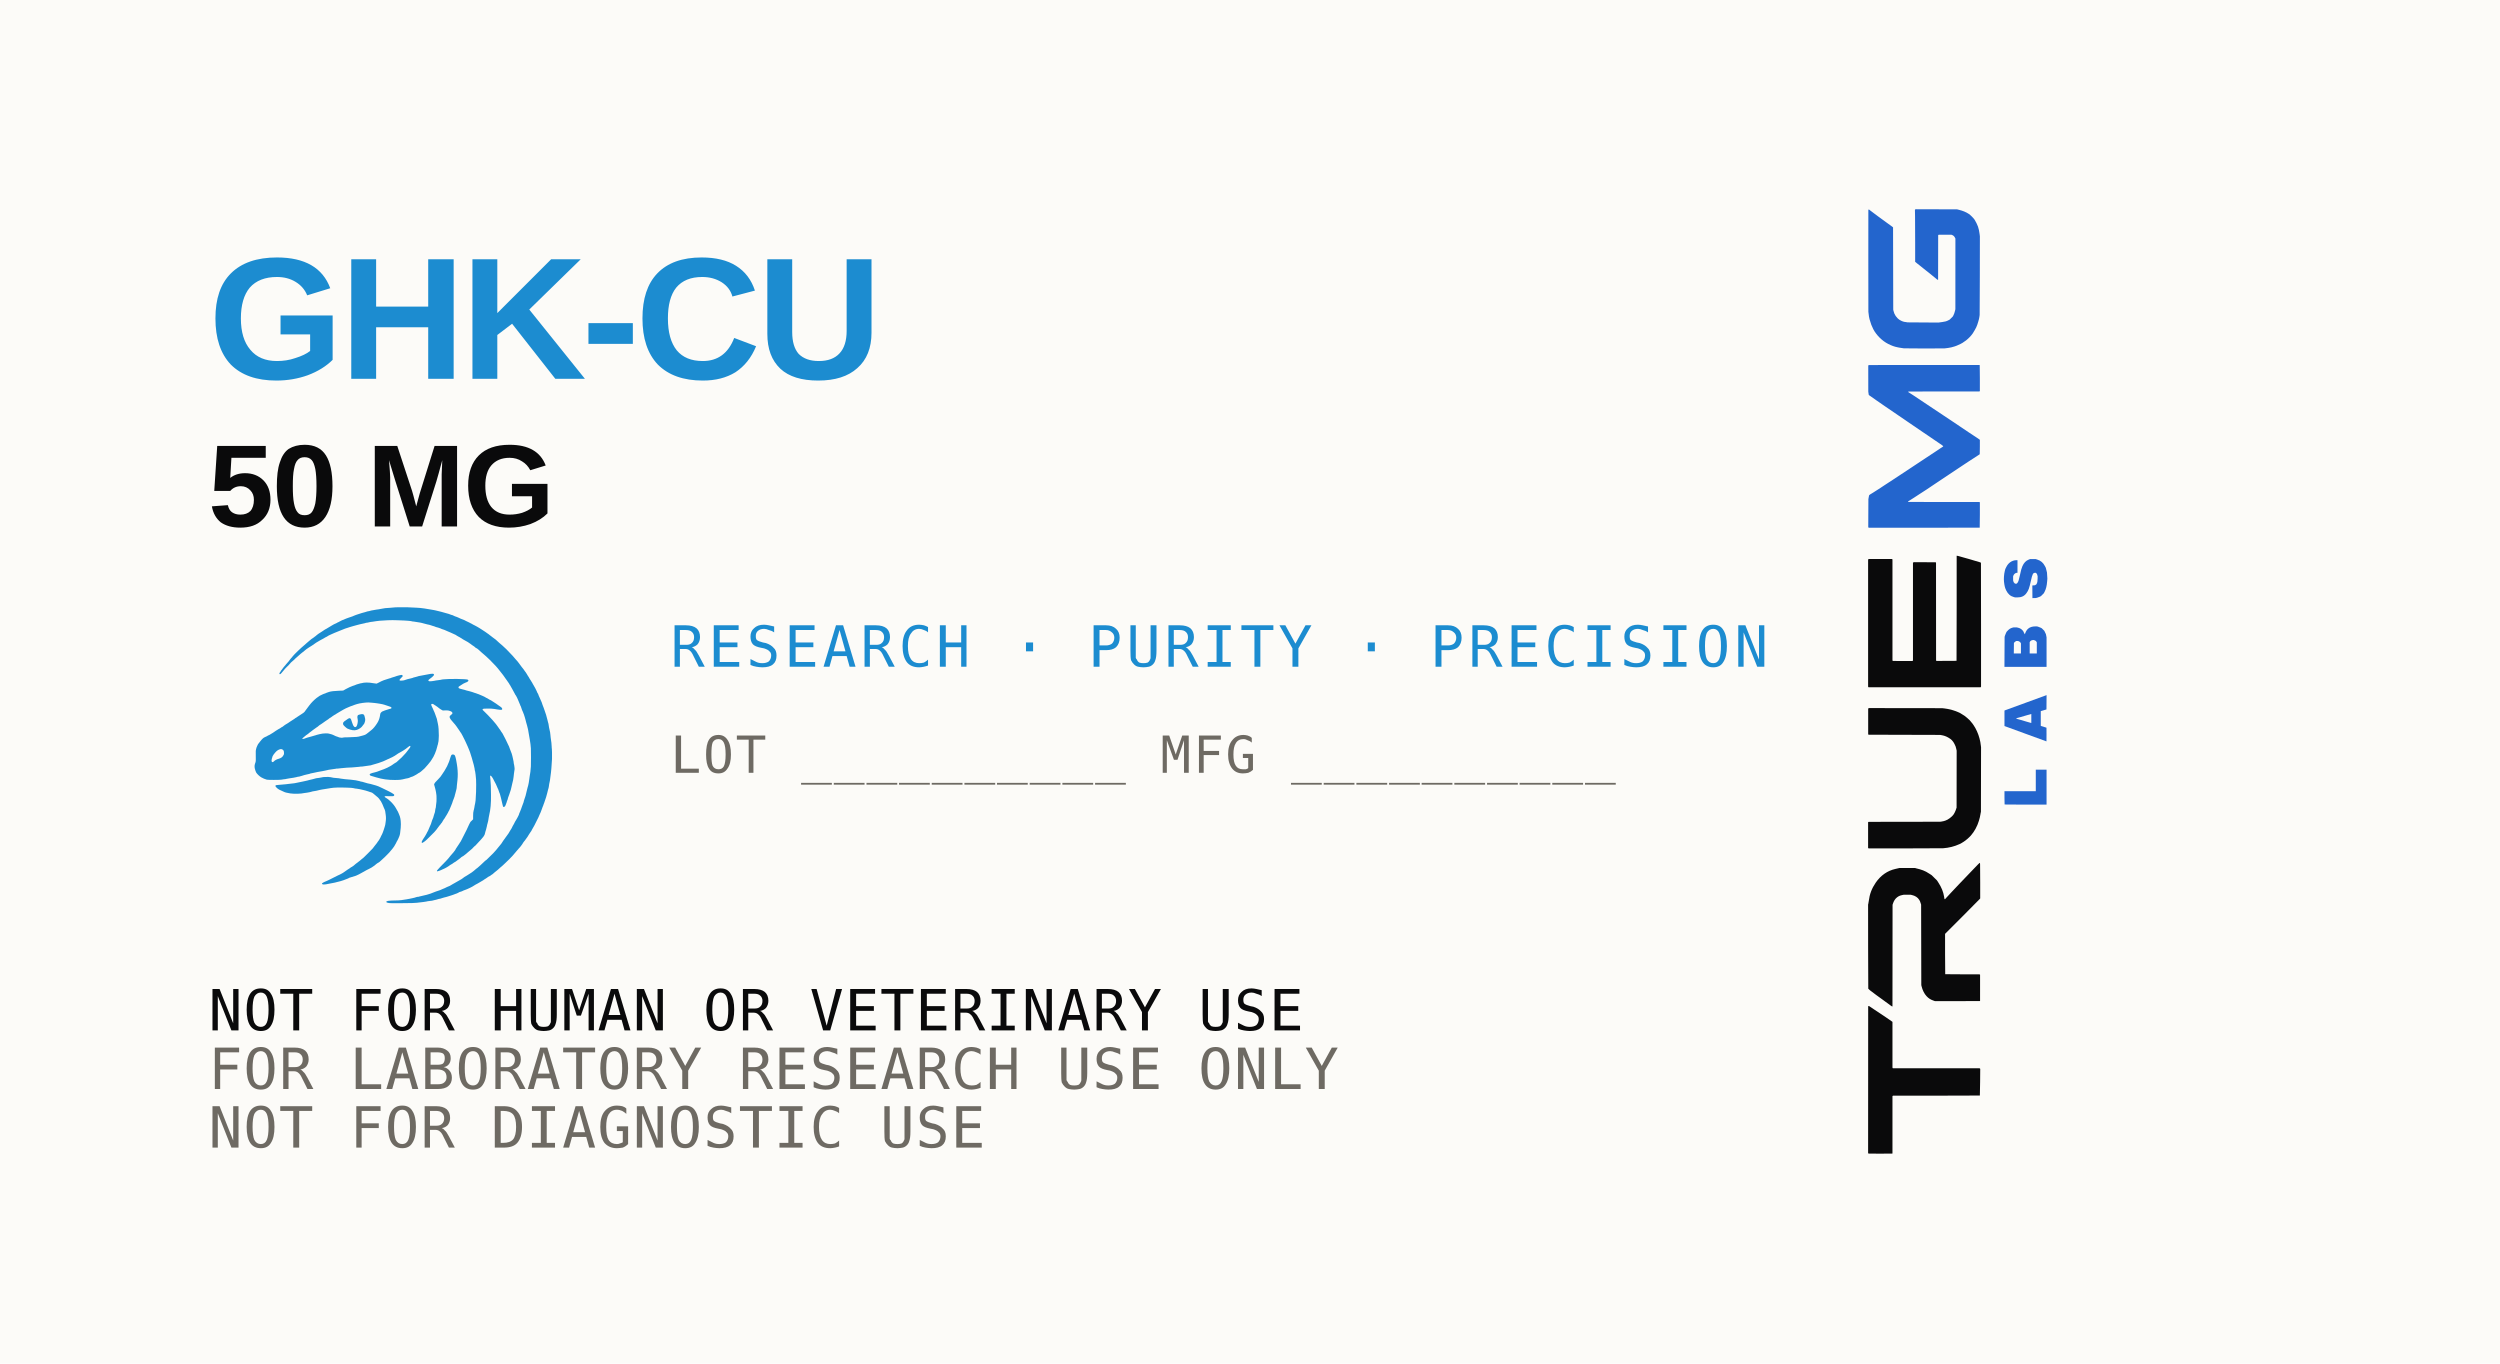
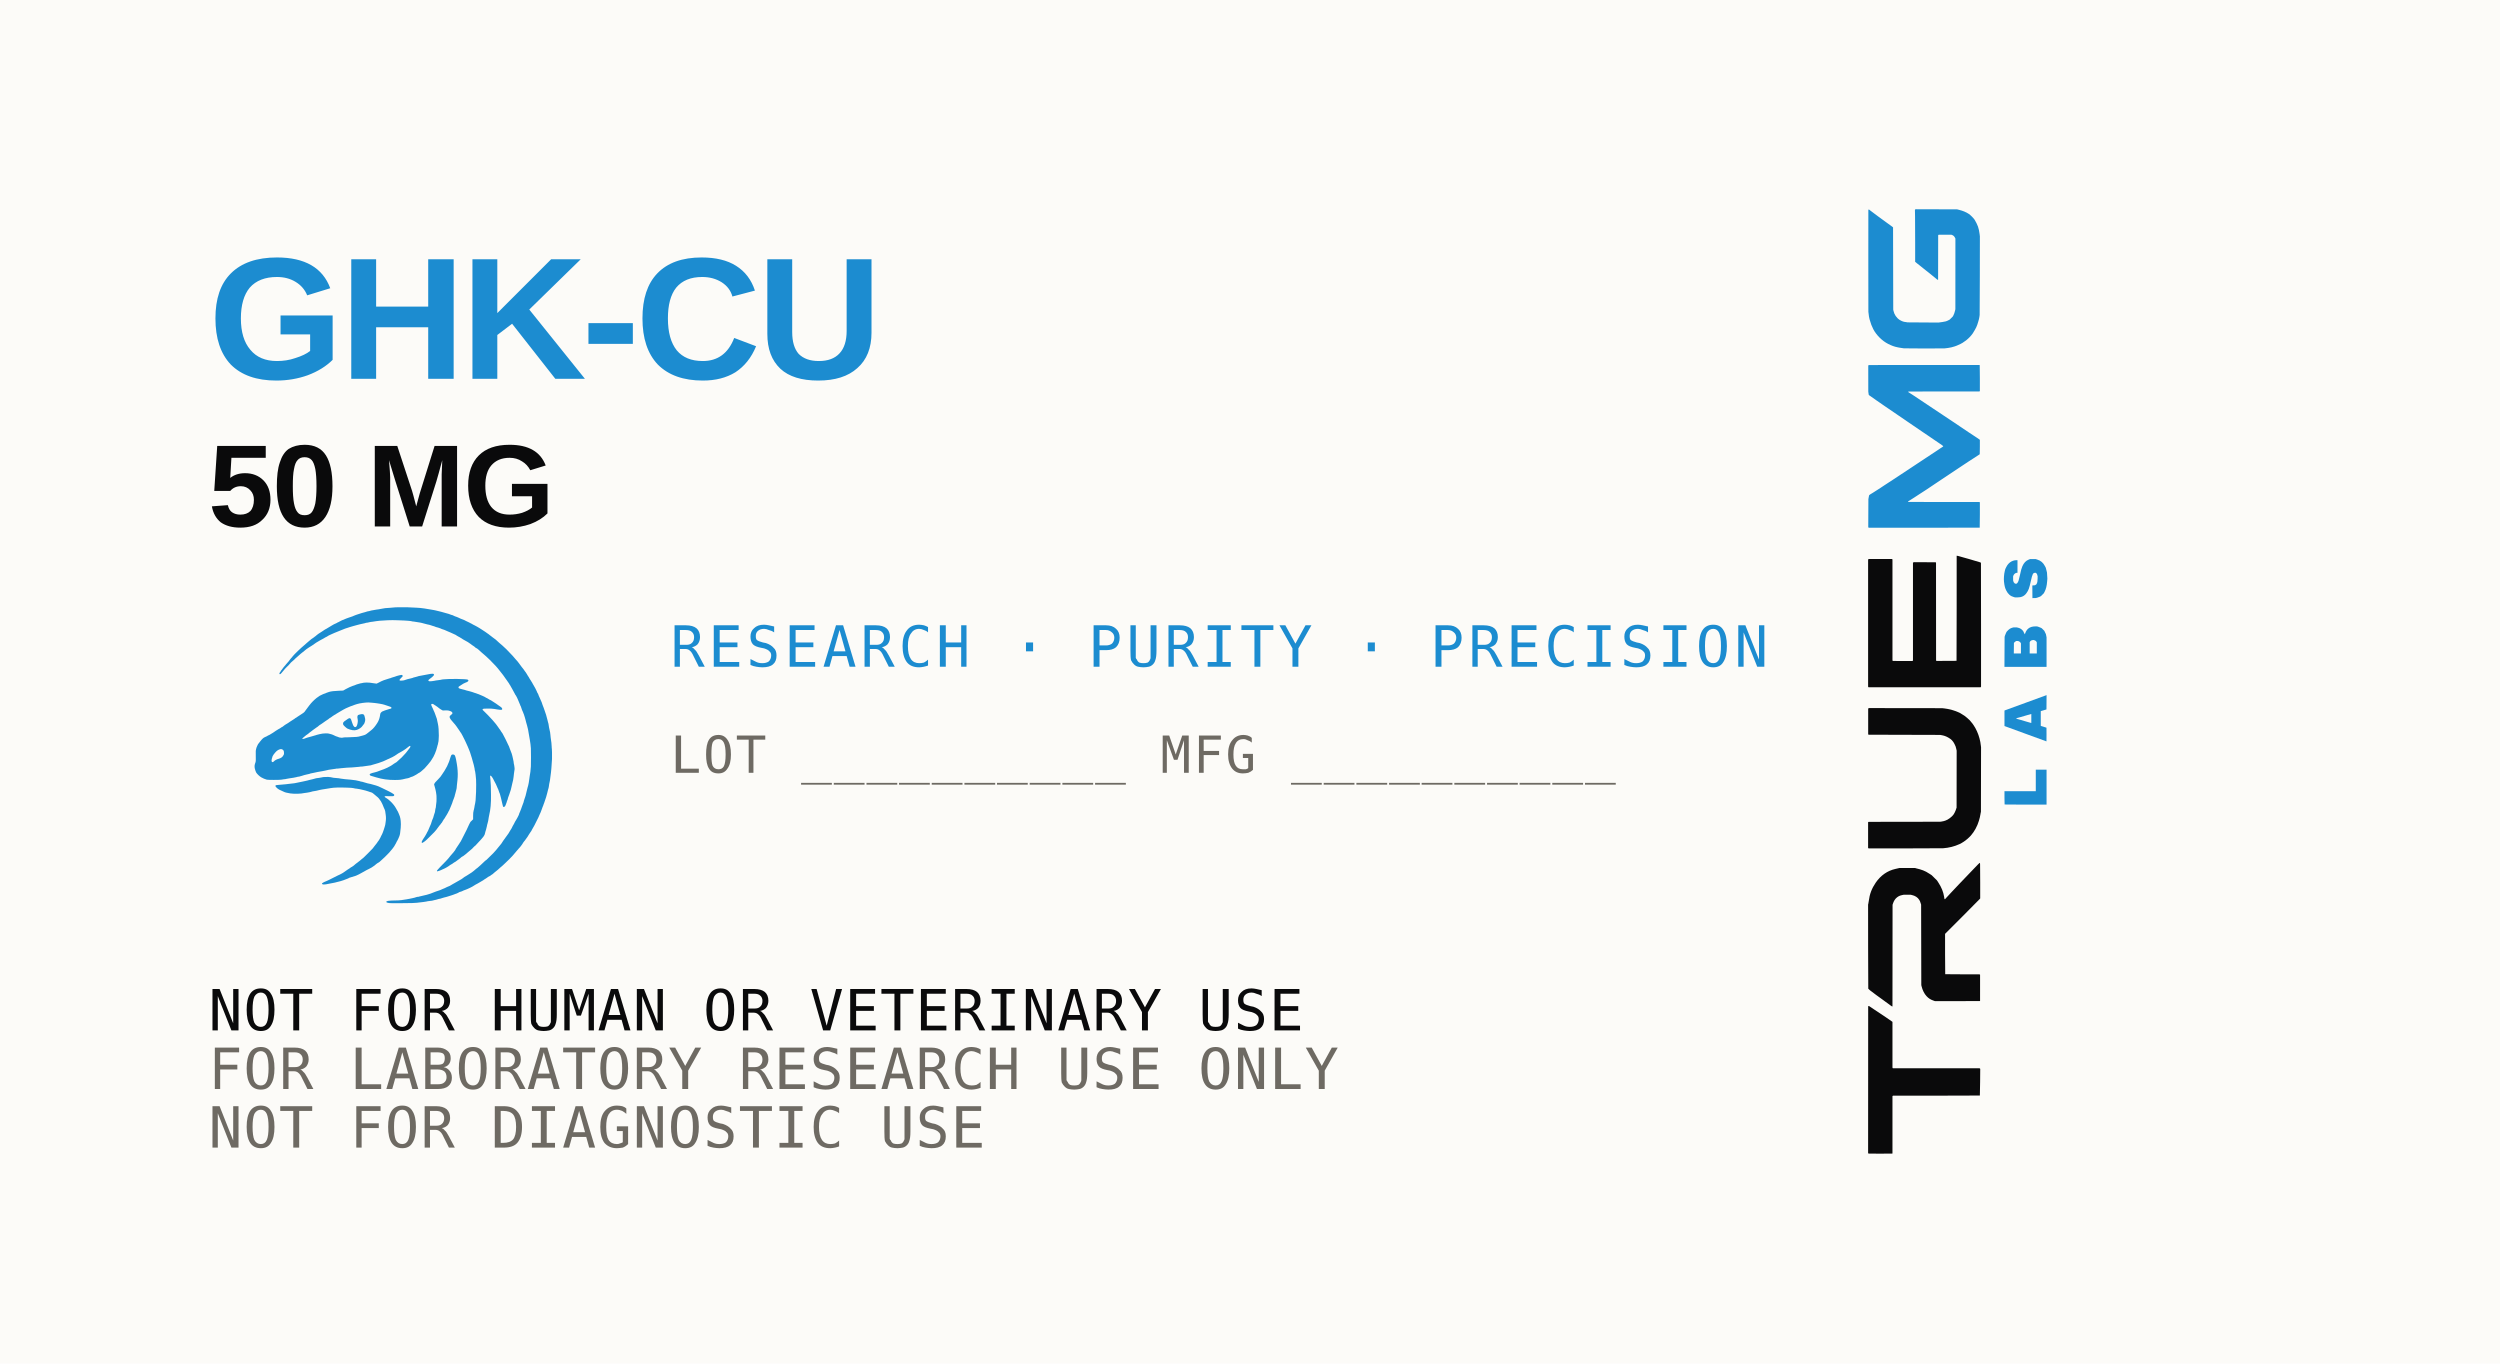
<svg xmlns="http://www.w3.org/2000/svg" width="66.0mm" height="36.0mm" viewBox="0 0 66.0 36.0">
  <rect x="0" y="0" width="66.0" height="36.0" fill="#FCFBF8" />
  <g transform="translate(49.30,30.50) rotate(-90) scale(0.004437)">
    <g transform="translate(0,681) scale(0.025,-0.025)" stroke="none">
      <g fill="#0A0A0B">
        <path d="M465 27020 l-58 -59 -15 -2770 c-8 -1524 0 -2802 18 -2841 l33 -70 6816 0 6815 0 61 -61 61 -61 -3 -10322 c-2 -5867 12 -10336 32 -10355 19 -18 1457 -45 3195 -61 l3160 -28 70 77 70 78 0 10325 0 10325 77 42 78 41 5439 0 5440 0 86 110 c125 160 843 1198 1065 1538 295 455 724 1099 1709 2569 l910 1356 -12 104 -12 103 -17488 9 -17488 9 -59 -58z" />
        <path d="M39653 27037 c-49 -18 -221 -200 -384 -405 -458 -576 -1855 -2468 -2161 -2925 -179 -268 -743 -1037 -1416 -1929 -166 -221 -278 -407 -266 -440 l22 -57 12086 -12 12086 -12 278 -88 c640 -203 1152 -536 1485 -965 307 -395 445 -712 569 -1304 l66 -320 0 -800 0 -800 -66 -300 c-181 -812 -569 -1408 -1152 -1768 -273 -168 -352 -202 -789 -341 l-351 -111 -9580 -21 -9580 -22 -300 -72 c-898 -215 -1753 -647 -2317 -1169 -555 -514 -833 -960 -1109 -1776 l-74 -220 -9 -5315 c-6 -2923 5 -5341 24 -5374 l33 -60 3113 -1 3113 0 48 65 47 66 6 4063 c3 2235 15 4080 27 4100 13 21 2011 36 4813 36 l4790 0 4138 -4134 c2275 -2274 4176 -4155 4224 -4180 l88 -46 3836 0 c2110 0 4003 12 4207 26 l369 26 19 50 c22 57 -449 537 -1427 1453 -693 648 -3219 3069 -3680 3525 -144 143 -513 492 -821 776 -307 284 -765 716 -1018 960 -460 444 -678 647 -1334 1239 l-350 316 13 64 12 65 180 30 c98 16 287 47 419 68 1108 179 2211 624 3280 1324 l560 366 620 626 620 626 263 400 c457 695 732 1203 890 1648 218 612 370 1114 408 1352 14 88 56 250 92 360 l67 200 0 1860 0 1860 -67 280 c-37 154 -105 451 -152 660 -425 1916 -1544 3522 -3281 4711 -1373 939 -2719 1447 -4380 1652 -176 22 -437 66 -580 99 l-260 59 -9960 -6 c-5478 -3 -9999 -20 -10047 -38z" />
        <path d="M73081 27003 l-41 -78 3 -8632 c2 -4748 18 -8831 36 -9073 101 -1383 432 -2698 970 -3860 66 -143 137 -296 156 -340 20 -44 107 -188 194 -320 88 -132 189 -294 225 -360 209 -379 985 -1283 1459 -1702 967 -852 2219 -1538 3517 -1926 650 -194 1101 -302 1480 -354 165 -23 381 -62 480 -87 l180 -46 7678 -14 7679 -14 341 41 c875 105 996 127 1782 328 1078 274 2363 850 3164 1418 90 64 252 177 360 252 187 130 549 429 780 644 172 160 902 995 1009 1154 55 80 204 315 333 521 129 206 275 440 325 520 50 80 106 181 125 225 20 44 83 188 142 320 184 414 294 707 421 1120 67 220 148 481 179 580 32 99 77 306 101 460 24 154 62 337 84 406 22 69 70 384 107 700 l66 574 11 8700 12 8700 -51 100 -50 100 -3067 0 -3067 0 -52 -52 -52 -52 -24 -8508 -24 -8508 -44 -260 c-110 -664 -270 -1122 -588 -1684 -416 -734 -817 -1122 -1520 -1473 -547 -273 -643 -308 -1159 -424 l-449 -100 -6776 10 -6776 11 -200 71 c-110 39 -290 99 -400 133 -249 78 -763 334 -1012 503 -573 388 -1285 1345 -1482 1993 -23 77 -72 239 -109 360 -36 121 -85 364 -108 540 l-41 320 -14 8515 -13 8515 -45 55 -46 55 -3073 0 -3074 0 -42 -77z" />
        <path d="M111470 27037 l-70 -41 0 -13357 0 -13356 77 -42 78 -41 14699 0 c8085 0 14727 11 14761 23 73 29 147 254 589 1797 45 154 107 361 140 460 63 190 147 481 240 830 105 394 171 630 288 1030 333 1138 450 1584 428 1620 l-25 40 -12447 1 c-6847 0 -12469 14 -12496 31 l-47 30 -13 2367 -12 2367 52 52 52 52 11644 8 11643 7 44 44 44 44 13 2601 14 2601 -64 97 -64 98 -11636 0 -11636 0 -65 65 -65 65 9 2319 10 2320 55 55 56 56 12035 0 12036 0 42 77 41 78 0 2733 0 2734 -61 88 -61 87 -15129 1 -15129 0 -70 -41z" />
      </g>
-       <g fill="#2365CD">
+       <g fill="#1C8CD0">
        <path d="M149428 26991 l-69 -51 0 -13193 c0 -7256 10 -13210 23 -13230 14 -22 1228 -37 3012 -37 l2990 0 48 48 48 48 0 8485 c0 4667 11 8496 24 8510 51 51 137 -27 250 -225 101 -177 300 -490 866 -1360 66 -102 354 -541 640 -976 286 -435 601 -923 700 -1084 99 -162 321 -503 493 -760 172 -256 505 -753 740 -1103 235 -350 445 -663 467 -695 22 -31 510 -762 1084 -1623 574 -861 1170 -1754 1324 -1985 154 -231 405 -609 558 -840 153 -231 503 -754 776 -1163 274 -408 516 -772 538 -808 22 -36 195 -296 384 -577 189 -282 556 -836 816 -1232 1081 -1646 1205 -1838 1541 -2380 75 -121 155 -233 178 -249 22 -17 800 -30 1727 -30 l1686 -1 119 135 c65 75 217 295 338 490 237 384 977 1507 1354 2055 228 331 2457 3644 2617 3889 44 67 699 1051 1456 2187 757 1135 1423 2135 1480 2222 180 274 1884 2825 1961 2936 156 223 1269 1899 1393 2098 72 114 250 393 396 620 l265 412 64 -13 65 -12 10 -8456 10 -8455 45 -54 45 -54 3045 1 c1675 0 3068 15 3097 33 l52 33 3 9997 c2 5498 1 11430 -2 13183 l-5 3187 -64 64 -64 64 -3106 -3 -3106 -4 -378 -57 -379 -56 -90 -91 c-86 -86 -510 -688 -1208 -1715 -174 -255 -384 -561 -468 -680 -84 -119 -276 -396 -427 -616 -151 -220 -458 -665 -682 -990 -1061 -1535 -1504 -2184 -2993 -4392 -102 -151 -291 -424 -420 -606 -395 -558 -1826 -2658 -2692 -3952 -243 -363 -534 -795 -646 -960 -362 -533 -933 -1370 -1216 -1780 -151 -220 -481 -706 -734 -1080 -645 -958 -666 -976 -803 -710 -42 83 -173 285 -290 450 -117 165 -304 439 -414 609 -110 170 -319 485 -464 700 -262 388 -699 1050 -1710 2591 -288 440 -580 881 -649 980 -69 99 -254 378 -411 620 -158 242 -361 548 -451 680 -281 410 -2516 3790 -2639 3990 -64 104 -235 365 -380 580 -145 214 -333 498 -417 630 -84 132 -354 546 -599 920 -245 374 -615 940 -823 1259 -207 318 -435 660 -505 760 -71 99 -211 316 -313 481 -101 165 -291 462 -420 660 -130 198 -296 457 -368 575 -72 117 -167 271 -211 341 -44 69 -139 228 -212 352 -169 288 -192 306 -474 358 -129 23 -333 61 -454 84 l-220 41 -3341 16 -3341 15 -70 -51z" />
        <path d="M200748 27015 c-12 -12 -199 -36 -415 -54 -432 -34 -1041 -135 -1353 -224 -1056 -300 -1666 -529 -2360 -890 -1428 -741 -2792 -2118 -3512 -3547 -409 -812 -663 -1509 -787 -2160 -25 -132 -70 -357 -100 -500 -79 -379 -135 -742 -162 -1060 -43 -494 -55 -9253 -14 -9700 56 -610 149 -1204 259 -1660 102 -419 325 -1132 377 -1200 16 -22 80 -166 140 -320 130 -331 384 -846 530 -1076 305 -481 394 -610 605 -874 491 -615 1084 -1182 1642 -1570 290 -202 1442 -860 1505 -860 28 0 101 -26 164 -59 200 -104 621 -251 1093 -383 253 -70 546 -153 651 -184 105 -31 330 -75 500 -97 170 -23 390 -53 489 -68 99 -14 4347 -33 9440 -40 l9260 -14 540 64 c656 78 1322 222 1791 386 457 161 1227 540 1629 803 397 259 1101 959 1378 1369 420 622 746 1395 972 2303 l125 500 14 4945 15 4946 -71 71 -71 71 -1581 -27 c-870 -14 -3652 -26 -6184 -26 l-4603 0 -358 -430 c-730 -878 -909 -1102 -1673 -2099 -240 -314 -558 -715 -706 -891 -148 -176 -383 -466 -523 -644 -337 -431 -699 -871 -887 -1081 -88 -98 -148 -202 -140 -243 l14 -72 5305 -10 5304 -10 53 -64 53 -63 2 -1507 2 -1506 -91 -224 c-110 -274 -304 -474 -603 -623 l-226 -113 -8400 4 -8400 4 -320 70 c-469 102 -882 246 -1179 409 l-261 145 -360 364 -361 364 -139 260 c-255 475 -361 834 -439 1480 -25 209 -65 499 -88 643 l-43 264 25 3744 25 3744 40 105 c22 58 40 190 41 293 1 337 223 944 505 1380 483 748 1297 1294 2194 1474 l240 48 9794 23 9795 22 117 140 c64 77 166 212 225 299 139 203 491 691 749 1038 529 712 1029 1396 1202 1646 106 153 235 331 287 397 354 447 648 839 1069 1427 120 168 302 408 403 532 l184 226 -13 87 -12 88 -12145 8 c-6680 5 -12155 -1 -12167 -13z" />
      </g>
    </g>
    <g transform="translate(2086.5,811.8) scale(1.209881)">
-       <g transform="translate(0,214) scale(0.025,-0.025)" fill="#2365CD" stroke="none">
+       <g transform="translate(0,214) scale(0.025,-0.025)" fill="#1C8CD0" stroke="none">
        <g transform="translate(0.0,0)">
          <path d="M27 8413 c-15 -14 -27 -1877 -27 -4140 l0 -4113 3440 0 3440 0 0 1060 0 1060 -2120 0 -2120 0 0 3080 0 3080 -1293 0 c-712 0 -1306 -12 -1320 -27z" />
        </g>
        <g transform="translate(-21015.9,0)">
          <path d="M36449 8370 c-16 -38 -696 -1897 -1510 -4130 l-1482 -4060 1338 -11 c735 -5 1345 -2 1355 8 10 10 94 267 186 571 l167 552 1453 0 1453 0 166 -560 166 -560 1408 -11 1408 -10 -54 150 c-226 634 -2882 7899 -2925 8001 l-54 130 -1523 0 -1524 0 -28 -70z m1733 -2892 c92 -340 278 -981 413 -1425 135 -444 245 -826 245 -850 l0 -43 -880 0 -880 0 0 35 c0 20 118 428 261 908 144 480 325 1099 402 1375 77 276 150 534 162 574 12 40 41 66 65 58 l43 -14 169 -618z" />
        </g>
        <g transform="translate(-42657.8,0)">
          <path d="M69760 4303 l0 -4143 2902 0 2901 0 309 62 308 62 334 158 333 158 252 251 251 252 125 248 c69 137 153 351 185 477 l60 229 -1 321 c-1 601 -160 1085 -470 1430 -201 224 -556 447 -848 535 -133 40 -241 82 -241 95 0 12 146 91 325 175 l324 152 189 177 c231 216 381 483 460 821 l61 257 0 322 1 321 -62 239 c-83 323 -270 621 -559 892 l-241 226 -260 128 c-143 71 -368 160 -499 198 l-239 69 -2950 15 -2950 15 0 -4142z m4807 2197 c59 -44 145 -145 190 -225 l83 -146 0 -196 0 -196 -90 -178 -90 -178 -136 -91 -136 -90 -994 0 -994 0 0 702 0 702 1030 -12 1030 -12 107 -80z m151 -3079 c149 -77 276 -287 306 -506 l24 -176 -47 -179 c-53 -196 -161 -336 -329 -424 l-108 -56 -1082 0 -1082 0 0 700 0 700 1102 0 1102 0 114 -59z" />
        </g>
        <g transform="translate(-64316.7,0)">
          <path d="M108180 8534 c-883 -105 -1223 -191 -1720 -433 -723 -354 -1137 -832 -1320 -1524 l-62 -237 -3 -388 c-4 -854 255 -1416 851 -1840 580 -413 916 -536 2354 -856 1425 -317 1640 -428 1640 -841 l0 -141 -113 -114 -114 -113 -214 -63 -214 -64 -425 0 c-504 0 -844 55 -1052 172 l-152 85 -83 134 -83 134 -20 258 -21 258 -1245 -10 -1244 -11 9 -334 9 -334 66 -266 c36 -146 121 -374 189 -506 l125 -240 281 -282 281 -281 281 -146 c560 -291 1154 -435 2099 -509 l500 -39 606 38 606 39 461 117 462 116 312 163 c696 362 1073 805 1299 1525 l94 299 -2 560 -2 560 -94 240 c-217 556 -654 973 -1318 1259 -413 178 -717 261 -1834 501 -954 205 -1224 295 -1434 476 l-146 126 -4 173 -5 172 146 134 147 134 173 52 173 51 400 1 400 1 151 -53 c299 -106 549 -418 549 -685 l0 -122 1240 0 1240 0 0 232 c0 429 -157 880 -432 1244 -232 306 -531 541 -948 745 l-360 176 -388 100 c-588 151 -1538 223 -2092 157z" />
        </g>
      </g>
    </g>
  </g>
  <text x="5.5" y="10.00" font-family="Archivo Black, Archivo, Helvetica Neue, Arial, sans-serif" font-weight="900" font-size="4.60" letter-spacing="-0.12" fill="#1C8CD0">GHK-CU</text>
  <text x="5.5" y="13.90" font-family="Archivo Black, Archivo, Helvetica Neue, Arial, sans-serif" font-weight="900" font-size="3.10" letter-spacing="-0.04" fill="#0A0A0B">50 MG</text>
  <g transform="translate(5.500,14.600) scale(0.006875)">
    <g transform="translate(0,1600) scale(0.5673759,-0.5673759)" fill="#1C8CD0" stroke="none">
      <path d="M1285 2453 c-13 0 -30 -1 -36 -2 -7 0 -17 -1 -23 -2 -26 -1 -32 -2 -58 -7 -8 -2 -22 -4 -31 -5 -9 -1 -24 -4 -34 -6 -10 -3 -21 -6 -26 -6 -5 -1 -12 -4 -16 -5 -5 -2 -15 -4 -22 -6 -7 -2 -17 -5 -22 -7 -5 -2 -13 -5 -18 -6 -5 -2 -12 -5 -15 -6 -3 -2 -12 -5 -18 -7 -7 -2 -14 -4 -15 -5 -2 -1 -8 -3 -14 -5 -5 -2 -12 -5 -15 -6 -2 -2 -7 -4 -10 -4 -6 -2 -15 -7 -21 -10 -1 -1 -6 -3 -9 -5 -4 -1 -9 -4 -12 -6 -4 -2 -9 -5 -13 -6 -3 -2 -8 -4 -10 -5 -2 -1 -7 -4 -12 -7 -12 -7 -19 -11 -30 -18 -5 -3 -10 -6 -10 -6 -1 0 -5 -2 -9 -5 -5 -3 -13 -9 -18 -12 -19 -12 -30 -19 -35 -24 -3 -3 -7 -6 -8 -7 -2 -1 -6 -3 -8 -6 -3 -2 -8 -5 -10 -7 -2 -1 -7 -4 -9 -6 -11 -9 -15 -13 -18 -15 -2 -2 -9 -7 -14 -12 -6 -6 -13 -12 -17 -15 -22 -18 -67 -61 -78 -75 -2 -4 -8 -10 -11 -13 -3 -4 -7 -8 -8 -10 -4 -6 -15 -20 -18 -22 -2 -2 -5 -6 -8 -9 -2 -4 -6 -8 -8 -10 -5 -6 -13 -15 -16 -20 -2 -3 -4 -6 -5 -7 -1 -1 -3 -4 -5 -6 -1 -3 -4 -8 -7 -11 -3 -4 -4 -6 -4 -9 0 -3 1 -4 4 -4 2 0 4 1 10 8 4 4 9 10 11 13 4 6 24 28 28 31 2 1 7 6 12 12 11 13 12 15 36 35 2 3 10 10 17 16 7 7 19 17 26 23 7 6 18 15 25 20 10 9 16 13 31 23 9 5 13 8 21 13 22 16 34 24 56 36 21 11 30 16 32 18 2 1 7 4 12 6 5 3 11 6 13 8 3 1 9 4 13 6 5 2 10 4 11 5 2 1 9 4 16 7 13 5 21 8 37 15 4 2 11 5 15 6 4 1 13 5 20 8 8 3 15 5 16 5 0 0 7 2 15 5 7 2 18 5 24 7 6 1 16 4 22 6 7 2 17 5 23 6 14 3 21 4 32 7 4 2 13 4 19 4 5 1 11 3 13 3 2 1 11 2 20 3 9 1 21 3 26 4 10 2 24 3 76 6 30 1 38 1 67 0 69 -2 94 -5 101 -8 1 0 5 -1 10 -1 4 -1 12 -2 19 -3 6 -1 17 -3 25 -4 8 -2 19 -4 24 -6 6 -2 16 -4 23 -6 8 -1 18 -4 24 -6 6 -2 11 -4 12 -4 2 0 17 -5 23 -8 2 0 9 -3 15 -4 6 -2 14 -5 17 -6 2 -2 9 -4 15 -6 6 -2 13 -4 16 -6 3 -2 10 -5 16 -7 6 -2 14 -6 19 -8 17 -8 34 -16 35 -16 0 0 5 -3 9 -6 5 -3 11 -6 14 -8 2 -1 6 -3 8 -4 1 -2 5 -4 8 -5 3 -2 8 -5 10 -7 4 -3 23 -13 34 -19 2 -1 5 -3 7 -5 3 -2 7 -5 9 -6 2 -1 7 -5 12 -9 5 -4 11 -8 15 -10 3 -3 7 -6 9 -8 3 -1 7 -4 11 -6 3 -3 8 -7 12 -10 3 -3 9 -9 14 -13 37 -32 31 -26 60 -54 33 -33 48 -49 67 -74 9 -12 13 -17 22 -28 2 -3 7 -10 12 -17 11 -16 19 -28 24 -34 2 -3 6 -8 8 -13 2 -4 5 -8 6 -9 0 -1 2 -4 3 -6 1 -2 5 -8 7 -12 7 -12 14 -25 19 -35 2 -5 6 -11 8 -13 2 -3 5 -9 7 -13 2 -5 4 -9 5 -11 1 -2 12 -27 16 -38 1 -4 3 -9 5 -11 2 -5 8 -22 8 -24 0 -1 2 -6 5 -11 3 -6 6 -15 8 -20 1 -5 4 -14 6 -19 1 -5 4 -13 5 -18 1 -5 3 -12 4 -16 3 -7 10 -37 12 -45 0 -3 1 -7 2 -10 1 -4 2 -9 2 -12 1 -7 6 -33 9 -52 3 -16 6 -39 7 -57 1 -21 1 -101 0 -122 -1 -23 -5 -52 -8 -66 0 -4 -2 -13 -3 -22 -2 -16 -5 -33 -7 -40 -1 -2 -3 -9 -4 -14 -1 -6 -3 -13 -4 -16 -4 -14 -8 -31 -10 -41 -2 -5 -4 -12 -5 -15 -1 -3 -4 -11 -6 -18 -1 -7 -4 -16 -6 -20 -2 -4 -5 -12 -6 -16 -3 -10 -11 -30 -15 -40 -2 -4 -6 -13 -8 -21 -3 -7 -7 -14 -8 -16 -1 -1 -3 -5 -5 -9 -2 -4 -5 -9 -7 -12 -2 -3 -6 -9 -8 -14 -2 -5 -4 -9 -5 -10 -2 -3 -13 -22 -16 -30 -3 -4 -5 -9 -7 -11 -1 -3 -4 -7 -6 -10 -1 -3 -5 -8 -7 -12 -7 -9 -19 -26 -36 -50 -5 -8 -11 -16 -13 -20 -3 -3 -9 -11 -14 -17 -20 -25 -24 -30 -42 -49 -23 -23 -37 -37 -45 -44 -4 -2 -11 -8 -16 -13 -14 -14 -34 -32 -39 -36 -3 -3 -9 -8 -14 -11 -22 -20 -38 -31 -62 -45 -17 -10 -24 -14 -29 -19 -6 -5 -8 -6 -33 -20 -8 -4 -17 -10 -21 -12 -4 -2 -11 -6 -16 -9 -4 -2 -9 -5 -10 -6 -2 -2 -12 -7 -16 -8 -2 -1 -8 -3 -12 -5 -4 -2 -11 -5 -14 -7 -4 -1 -11 -4 -17 -7 -5 -3 -10 -5 -11 -5 0 0 -4 -1 -8 -3 -8 -3 -22 -8 -24 -8 -1 0 -6 -2 -13 -5 -6 -3 -17 -7 -23 -9 -7 -2 -14 -4 -16 -5 -2 -1 -7 -2 -10 -3 -31 -7 -48 -11 -51 -12 -1 -1 -6 -2 -12 -2 -5 -1 -13 -3 -17 -5 -4 -1 -12 -3 -17 -4 -6 -1 -14 -3 -19 -4 -8 -2 -29 -5 -55 -9 -14 -2 -21 -2 -66 -3 -20 -1 -29 -2 -34 -6 -4 -2 -5 -3 -2 -5 2 -2 6 -4 18 -6 8 -1 17 -1 73 -1 70 0 109 1 141 6 3 1 11 1 17 2 5 1 14 2 20 3 6 2 16 3 23 4 6 1 14 2 17 2 3 1 10 3 16 4 6 1 15 3 20 5 4 2 12 3 16 4 4 1 11 2 14 4 4 1 12 3 17 5 14 3 16 4 29 8 6 2 15 5 19 6 3 1 9 3 12 4 4 2 9 4 13 5 8 2 16 6 22 9 3 3 6 4 16 7 4 1 10 3 13 5 3 2 11 5 17 7 13 4 51 22 58 28 3 2 9 6 13 8 5 2 11 6 15 8 13 8 29 17 29 17 1 0 4 2 7 4 3 3 8 6 10 7 3 2 7 5 11 7 9 7 20 14 26 16 3 2 6 4 8 6 2 1 5 4 8 5 2 2 5 5 8 7 2 2 6 5 8 7 8 5 32 26 41 35 5 4 10 9 12 10 5 4 26 24 43 41 19 19 30 31 47 52 7 8 15 17 18 21 3 3 7 8 10 11 2 3 5 7 7 9 2 3 5 7 8 11 2 3 5 8 6 10 2 2 5 6 6 8 2 2 4 6 6 7 1 1 4 5 6 9 3 4 7 10 11 15 3 5 8 13 11 18 3 4 7 10 8 12 2 3 5 7 7 10 1 3 3 7 4 8 2 3 17 29 17 30 0 1 19 39 21 42 1 2 4 7 6 12 2 5 4 11 6 14 4 7 16 36 18 44 1 4 4 10 5 14 2 3 4 9 5 13 1 4 4 11 6 16 9 25 17 50 20 65 2 9 5 20 6 24 2 4 3 11 4 15 1 4 2 13 3 21 2 7 4 18 5 24 1 6 2 17 3 23 1 13 2 17 4 31 0 5 1 14 2 20 0 5 2 17 2 26 3 26 4 63 3 90 0 13 -1 24 -1 25 -1 0 -1 5 -1 11 0 14 -3 40 -7 64 0 5 -1 14 -2 20 -1 6 -2 13 -2 16 -3 11 -4 16 -7 32 -4 27 -4 28 -7 36 -1 4 -3 11 -4 16 -4 19 -13 48 -20 66 -2 6 -5 13 -6 17 -1 4 -4 12 -7 18 -2 6 -5 14 -6 18 -3 7 -8 19 -15 34 -2 4 -6 12 -7 17 -2 4 -4 10 -6 12 -2 2 -4 7 -5 11 -5 11 -16 33 -20 38 -1 3 -4 7 -6 10 -1 4 -7 13 -12 21 -6 9 -11 17 -12 19 -1 3 -6 11 -11 18 -4 7 -9 16 -11 18 -1 2 -4 7 -7 10 -2 3 -8 11 -12 17 -5 6 -10 13 -12 15 -2 3 -6 9 -11 15 -12 17 -18 24 -31 38 -7 8 -15 17 -18 21 -4 4 -14 15 -22 23 -9 9 -19 19 -21 22 -5 5 -25 24 -28 26 -2 1 -10 9 -20 17 -9 9 -20 19 -24 22 -10 7 -16 11 -23 17 -3 3 -8 6 -10 8 -3 2 -9 6 -13 10 -12 9 -41 29 -53 36 -4 2 -9 5 -11 7 -4 2 -9 5 -17 10 -2 1 -7 4 -13 7 -6 3 -12 6 -14 7 -2 2 -6 3 -8 5 -2 1 -8 3 -12 6 -4 2 -9 5 -12 6 -3 1 -9 4 -13 6 -7 5 -20 10 -39 17 -5 2 -11 5 -15 7 -7 3 -16 7 -18 7 0 0 -4 2 -8 3 -11 6 -14 7 -23 9 -4 1 -11 4 -16 6 -5 1 -13 4 -18 5 -16 4 -25 7 -32 9 -4 1 -11 3 -16 4 -10 2 -19 4 -25 6 -3 1 -7 2 -10 2 -4 1 -14 2 -23 4 -16 2 -22 3 -42 7 -10 2 -44 5 -52 5 -4 0 -14 1 -21 1 -17 2 -71 3 -103 2z" />
      <path d="M1503 2002 c-19 -3 -77 -14 -80 -15 -1 -1 -10 -3 -20 -6 -9 -2 -20 -5 -23 -7 -4 -1 -11 -3 -16 -4 -10 -2 -22 -5 -32 -9 -4 -2 -10 -3 -17 -4 -16 -1 -18 -1 -20 1 -3 3 0 7 10 17 l10 10 0 3 c0 5 -3 7 -8 7 -4 0 -22 -4 -31 -7 -4 -1 -10 -3 -14 -5 -5 -1 -14 -4 -20 -6 -7 -3 -15 -6 -18 -6 -7 -2 -21 -7 -37 -12 -10 -4 -26 -11 -34 -16 -2 -1 -7 -3 -10 -5 l-5 -2 -6 1 c-4 0 -10 2 -15 2 -32 6 -61 6 -81 0 -3 0 -11 -2 -17 -4 -15 -4 -17 -5 -24 -8 -3 -2 -11 -4 -17 -6 -12 -4 -32 -13 -48 -22 -5 -3 -12 -7 -14 -8 l-4 -2 -27 -1 c-32 -1 -55 -4 -68 -8 -5 -2 -13 -4 -17 -6 -13 -4 -35 -14 -46 -20 -12 -7 -29 -20 -47 -38 -6 -5 -18 -20 -25 -29 -3 -4 -7 -9 -9 -12 -6 -7 -11 -14 -17 -23 -4 -6 -6 -9 -13 -14 -5 -3 -10 -7 -12 -8 -4 -2 -23 -15 -29 -19 -1 -1 -5 -3 -7 -5 -3 -1 -9 -5 -12 -8 -4 -2 -11 -7 -17 -11 -6 -4 -18 -11 -27 -18 -9 -6 -18 -11 -20 -12 -1 -1 -5 -4 -8 -6 -2 -2 -7 -5 -9 -7 -3 -1 -7 -3 -9 -5 -2 -2 -6 -4 -9 -6 -3 -1 -8 -4 -11 -6 -3 -2 -10 -7 -16 -10 -7 -4 -15 -10 -19 -13 -5 -3 -15 -9 -23 -14 -9 -4 -17 -8 -19 -10 -2 -1 -7 -3 -11 -5 -12 -5 -19 -11 -34 -30 -2 -3 -5 -7 -7 -9 -7 -8 -9 -11 -14 -23 -3 -6 -6 -15 -7 -21 l-2 -11 0 -24 c1 -42 0 -47 -1 -51 -5 -14 -6 -17 -7 -26 0 -5 0 -12 1 -16 1 -7 7 -24 9 -28 6 -11 23 -27 35 -34 7 -5 29 -14 38 -16 8 -2 86 -2 98 0 3 1 12 2 18 3 6 0 13 1 14 2 2 1 12 2 22 4 10 1 22 3 27 4 5 1 14 3 20 4 6 2 15 4 20 4 5 1 13 3 18 5 12 4 18 6 32 9 7 1 15 3 18 4 6 3 8 3 33 8 8 2 19 4 23 5 9 2 19 4 34 6 6 1 15 3 20 4 6 2 15 4 22 5 15 2 47 7 48 7 0 1 5 1 11 1 6 1 18 2 28 3 19 2 53 5 72 5 18 1 40 3 46 4 3 1 13 2 22 2 16 2 24 3 49 7 5 0 13 2 17 4 4 1 10 3 14 4 14 3 43 13 61 20 5 3 10 5 11 5 1 0 6 2 11 5 5 3 13 6 18 8 5 2 9 4 10 5 1 0 6 3 11 5 12 6 25 14 30 18 3 2 8 5 10 7 3 1 11 6 18 10 8 5 15 9 17 10 6 3 28 19 33 24 7 6 12 9 15 7 2 -2 -1 -11 -6 -16 -1 -1 -4 -6 -7 -9 -12 -17 -18 -24 -45 -52 -19 -18 -32 -30 -35 -32 -3 -2 -11 -7 -18 -11 -6 -5 -12 -9 -14 -10 -1 -1 -6 -4 -10 -6 -11 -7 -31 -16 -44 -21 -6 -2 -12 -5 -14 -5 -1 -1 -9 -4 -16 -6 -7 -2 -14 -5 -16 -6 -2 0 -9 -2 -14 -4 -14 -3 -27 -7 -30 -9 -2 0 -4 -2 -5 -3 l-1 -3 1 -3 c2 -4 7 -7 22 -10 6 -2 14 -4 20 -6 43 -13 80 -18 127 -18 32 0 42 1 73 9 6 1 13 3 16 3 5 1 13 4 18 7 3 1 7 3 10 3 3 1 8 3 11 5 2 1 8 5 13 7 5 3 10 6 12 7 1 2 5 4 9 6 9 4 22 15 39 31 13 14 33 37 41 48 2 2 6 9 9 14 14 19 29 55 36 85 2 7 3 14 4 14 1 3 4 16 5 24 1 5 1 22 2 37 0 33 -2 61 -6 79 -2 6 -4 17 -5 23 -1 7 -3 16 -5 19 -1 4 -4 12 -6 17 -2 6 -5 14 -7 19 -3 5 -5 11 -6 13 -1 3 -6 15 -14 31 -3 7 -3 9 -2 11 1 5 11 4 19 -2 2 -2 6 -5 9 -6 4 -2 24 -17 27 -20 3 -2 18 -12 21 -13 2 -1 9 -1 18 0 11 0 16 0 22 -1 18 -4 27 -10 27 -17 0 -5 -2 -7 -10 -13 -7 -5 -9 -8 -9 -14 0 -4 1 -6 8 -17 5 -6 12 -15 17 -20 10 -11 15 -17 22 -27 3 -5 8 -12 11 -16 3 -5 7 -10 9 -13 1 -2 4 -6 5 -8 2 -2 4 -5 6 -8 3 -4 14 -26 24 -46 3 -7 7 -14 8 -17 6 -12 18 -40 21 -48 2 -5 5 -13 7 -18 2 -5 5 -14 6 -19 2 -5 4 -14 6 -19 14 -49 16 -56 19 -73 0 -5 2 -15 4 -21 2 -14 4 -24 6 -53 1 -25 1 -38 0 -84 -2 -55 -3 -64 -10 -95 0 -4 -2 -12 -3 -17 -1 -5 -2 -11 -3 -12 -3 -9 -4 -22 -4 -41 l0 -20 -5 -5 c-2 -3 -6 -6 -7 -7 -5 -3 -11 -14 -15 -23 -2 -7 -30 -64 -41 -84 -1 -2 -4 -8 -7 -14 -3 -7 -8 -15 -10 -19 -3 -4 -7 -9 -8 -12 -11 -16 -15 -23 -18 -27 -1 -2 -4 -7 -6 -9 -1 -3 -3 -7 -4 -8 -3 -5 -18 -24 -33 -40 -2 -2 -5 -7 -7 -9 -7 -10 -35 -39 -64 -68 -17 -17 -22 -24 -19 -27 1 -1 2 -1 6 1 3 0 8 2 13 4 5 2 9 4 10 4 2 1 7 4 13 6 12 5 28 14 35 19 2 2 7 5 11 8 3 2 8 5 12 7 11 8 22 15 25 16 4 3 17 12 23 17 2 2 6 5 9 7 2 2 6 5 8 7 2 1 7 5 12 7 8 6 17 12 38 31 7 6 16 13 19 16 3 2 6 5 7 7 2 2 7 7 12 12 6 4 11 9 12 11 1 1 7 7 12 13 13 13 35 38 38 43 6 8 8 14 10 23 1 6 4 15 6 21 2 6 4 17 6 24 1 6 3 16 5 21 3 9 6 25 8 41 1 4 2 11 3 15 9 38 13 79 12 138 0 48 -2 87 -4 103 -2 18 -3 23 0 25 1 1 2 1 4 -1 3 -2 9 -10 14 -19 2 -4 5 -11 7 -14 7 -12 18 -34 21 -43 2 -5 4 -11 6 -13 1 -2 4 -10 6 -17 2 -7 5 -14 6 -15 2 -4 13 -51 17 -69 3 -16 5 -20 9 -21 4 0 10 5 12 11 1 2 4 11 7 18 2 8 5 17 7 20 1 2 3 9 4 15 2 5 5 14 7 19 2 5 5 13 6 18 1 4 3 11 5 15 1 3 3 13 5 21 2 8 4 19 6 26 4 14 6 24 8 41 2 16 3 30 5 40 3 12 2 24 -1 39 -2 7 -4 18 -4 24 -1 6 -3 17 -5 24 -2 7 -4 15 -4 17 -1 6 -6 21 -11 32 -2 4 -4 11 -6 16 -2 5 -4 11 -5 14 -2 3 -4 7 -5 10 -6 15 -32 66 -39 78 -5 6 -9 13 -10 14 -1 2 -3 6 -6 10 -3 3 -8 11 -13 18 -9 14 -18 25 -39 49 -10 12 -50 53 -61 63 -7 5 -8 9 -3 12 2 1 6 2 22 2 28 1 44 0 77 -6 26 -4 31 -3 31 3 0 7 -4 11 -21 22 -6 5 -16 11 -21 15 -18 12 -32 21 -34 22 -4 1 -14 7 -17 9 -2 1 -6 4 -10 6 -4 1 -10 4 -13 7 -4 2 -8 4 -8 4 -1 0 -5 2 -11 5 -17 8 -31 13 -50 19 -7 2 -15 5 -17 6 -3 1 -10 3 -17 5 -24 6 -29 7 -36 10 -5 1 -10 3 -12 3 -15 3 -27 7 -28 10 -2 3 -1 6 1 9 2 1 18 12 31 20 3 2 10 5 15 7 10 3 17 8 19 12 1 3 -1 7 -4 8 -10 5 -126 7 -167 2 -4 0 -12 -2 -16 -3 -5 -1 -14 -2 -20 -3 -7 -1 -18 -2 -25 -4 -23 -4 -36 -4 -38 0 -2 4 0 7 6 11 12 8 28 22 30 26 2 4 2 6 0 8 -3 3 -4 3 -10 3 -4 0 -10 -1 -13 -1z m-398 -195 c16 -1 28 -3 37 -4 3 -1 11 -2 19 -3 17 -3 21 -4 31 -7 5 -2 16 -5 24 -8 16 -5 23 -8 23 -11 2 -5 -1 -7 -15 -10 -18 -5 -43 -14 -48 -17 -6 -4 -11 -10 -12 -14 0 -2 -2 -10 -3 -18 -3 -17 -10 -34 -18 -46 -11 -18 -28 -39 -38 -46 -24 -20 -30 -24 -34 -27 -2 -1 -5 -3 -6 -4 -3 -2 -11 -5 -19 -7 -5 -1 -14 -3 -19 -5 -11 -4 -31 -6 -78 -7 -23 0 -36 -1 -38 -2 -4 -2 -18 -1 -25 1 -3 1 -9 3 -13 5 -5 1 -12 4 -16 6 -17 9 -28 12 -42 15 -8 2 -32 2 -42 0 -12 -2 -31 -6 -40 -9 -4 -2 -10 -3 -13 -4 -4 -1 -11 -3 -17 -5 -7 -2 -15 -4 -18 -5 -4 -1 -12 -3 -18 -5 -6 -2 -13 -5 -16 -6 -6 -2 -13 -3 -15 -2 -1 2 4 7 10 12 4 3 9 7 11 9 2 2 7 6 11 8 4 3 9 7 13 10 3 3 9 8 14 11 4 3 10 8 13 10 7 5 15 11 25 18 4 2 9 6 11 8 4 4 8 7 24 17 9 6 18 12 24 17 3 2 8 6 12 8 3 2 7 5 9 6 1 2 6 5 9 7 4 2 13 8 19 13 7 5 15 10 18 11 3 2 7 4 9 6 2 1 6 4 10 6 3 2 7 5 10 6 7 5 45 26 52 28 2 1 8 3 14 6 6 3 15 6 19 7 5 2 13 5 18 7 5 2 12 4 16 5 3 1 10 2 16 4 17 3 29 5 44 6 15 1 17 1 38 -1z m-605 -316 c9 -4 12 -11 12 -23 l0 -9 -4 -8 c-6 -12 -15 -18 -30 -23 -13 -3 -28 -11 -32 -16 -8 -9 -16 -10 -18 0 -1 5 3 24 7 33 7 14 26 36 36 41 13 7 22 9 29 5z" />
      <path d="M1024 1727 c-10 -2 -12 -4 -14 -9 -2 -6 -2 -9 0 -19 3 -11 2 -28 -3 -43 -3 -10 -9 -16 -15 -14 -3 0 -9 6 -12 12 -2 5 -12 32 -13 37 -2 8 -8 13 -14 11 -1 0 -5 -2 -8 -4 -3 -2 -7 -5 -10 -7 -8 -4 -19 -13 -21 -17 -3 -4 -3 -11 -1 -16 3 -6 22 -23 28 -26 24 -11 47 -15 64 -9 15 5 33 17 39 28 2 2 5 6 7 9 5 5 7 12 10 23 1 8 1 10 0 17 -2 10 -5 22 -8 25 -4 6 -15 6 -29 2z" />
      <path d="M1650 1456 c-5 -2 -8 -7 -10 -15 -1 -4 -3 -9 -4 -12 -1 -2 -3 -8 -4 -13 -2 -5 -4 -10 -4 -11 -1 -2 -4 -9 -7 -16 -3 -7 -6 -15 -8 -17 -1 -3 -4 -7 -5 -9 -4 -8 -15 -26 -19 -31 -2 -3 -5 -8 -8 -12 -6 -10 -13 -19 -27 -33 -14 -13 -22 -23 -25 -30 l-1 -4 3 -10 c2 -5 3 -12 4 -15 1 -4 2 -9 3 -12 1 -3 2 -10 3 -15 1 -6 2 -12 2 -14 2 -6 2 -53 0 -58 0 -3 -1 -10 -2 -17 0 -7 -2 -14 -2 -17 -2 -3 -2 -6 -5 -26 -1 -4 -2 -10 -4 -13 -1 -3 -3 -9 -4 -13 -1 -7 -6 -21 -11 -31 -1 -4 -4 -10 -5 -15 -1 -5 -4 -13 -6 -17 -2 -4 -4 -9 -5 -11 -1 -3 -3 -8 -5 -12 -2 -4 -5 -11 -6 -14 -2 -4 -4 -9 -6 -11 -1 -3 -4 -8 -6 -12 -2 -3 -6 -10 -8 -14 -16 -23 -24 -38 -24 -42 0 -5 2 -7 6 -5 1 1 4 2 5 3 5 2 14 10 24 19 31 30 47 47 53 53 4 5 9 11 11 13 3 3 6 8 8 11 9 12 12 16 16 21 3 2 6 7 8 10 2 2 4 6 6 7 1 2 3 6 5 9 2 3 5 9 8 13 3 3 8 10 10 15 2 4 7 12 10 16 3 5 7 12 9 16 2 5 5 11 7 13 1 3 3 8 5 12 2 4 5 13 8 19 8 20 9 22 12 33 2 5 5 13 7 18 2 4 4 10 5 14 1 4 2 11 4 16 2 5 4 13 5 19 1 6 3 13 4 16 0 2 2 12 2 21 1 9 3 25 4 36 3 29 3 57 -1 89 -1 6 -2 15 -3 21 -2 17 -9 50 -13 57 -3 6 -11 9 -19 7z" />
      <path d="M786 1304 c-6 0 -13 -1 -16 -2 -3 -1 -13 -2 -22 -4 -10 -1 -19 -2 -21 -3 -5 -2 -33 -9 -43 -11 -5 -1 -12 -3 -15 -4 -4 -1 -16 -4 -27 -6 -32 -6 -36 -7 -44 -9 -4 -1 -11 -2 -15 -3 -38 -5 -47 -6 -60 -7 -19 -2 -27 -3 -45 -4 -18 -1 -22 -2 -24 -6 0 -4 2 -8 10 -15 10 -9 19 -14 43 -24 14 -7 20 -8 48 -13 29 -4 70 -3 97 3 4 1 11 2 15 2 9 1 27 5 29 6 2 1 13 4 35 7 11 2 22 5 25 6 6 1 13 3 41 7 11 2 24 4 31 5 22 4 57 5 114 3 22 -1 29 -1 39 -3 7 -2 18 -4 24 -4 20 -3 24 -4 36 -7 6 -2 15 -4 21 -5 19 -6 24 -7 31 -10 3 -1 8 -3 10 -3 4 -1 9 -4 16 -10 28 -22 35 -29 43 -42 2 -3 5 -7 6 -8 4 -5 16 -32 20 -44 2 -5 5 -11 6 -13 2 -6 4 -11 6 -31 3 -20 3 -33 0 -53 -3 -20 -2 -19 -7 -34 -2 -7 -5 -15 -6 -19 -1 -6 -13 -35 -17 -40 0 -1 -3 -7 -6 -13 -5 -10 -13 -23 -18 -28 -1 -1 -4 -5 -6 -9 -3 -4 -9 -12 -15 -19 -5 -6 -11 -14 -13 -17 -4 -5 -59 -60 -64 -64 -2 -1 -6 -4 -8 -6 -5 -5 -29 -24 -35 -28 -2 -1 -6 -5 -9 -7 -8 -8 -19 -16 -26 -20 -4 -1 -7 -3 -7 -4 -1 -1 -9 -7 -21 -14 -6 -4 -14 -10 -17 -12 -8 -7 -20 -13 -27 -17 -4 -2 -8 -4 -10 -5 -1 -1 -6 -3 -11 -5 -4 -2 -14 -7 -22 -11 -37 -19 -46 -23 -53 -26 -10 -3 -31 -14 -32 -16 -1 -2 -1 -3 0 -5 1 -1 2 -2 7 -3 10 -1 25 1 51 7 7 2 16 3 21 4 4 1 12 2 17 4 4 1 12 3 16 4 12 2 53 16 65 22 4 3 9 5 10 5 1 0 26 8 42 13 8 3 32 15 36 18 2 1 6 3 9 5 3 1 8 4 11 6 3 2 9 5 14 8 5 2 13 6 18 9 4 2 12 7 17 9 4 3 10 7 12 8 3 2 7 5 10 7 2 2 6 5 8 7 3 3 9 7 25 17 4 3 18 16 35 32 28 28 37 37 43 46 2 2 5 6 7 8 2 2 5 6 6 8 2 3 5 8 8 11 2 3 8 13 12 21 4 9 8 17 10 19 2 3 9 18 13 29 5 14 5 18 9 56 2 15 1 35 0 47 -1 5 -2 12 -2 15 -1 8 -6 24 -11 34 -2 4 -4 8 -4 9 0 1 -5 11 -7 13 -1 1 -4 6 -6 11 -9 17 -23 35 -40 51 -12 11 -18 16 -28 22 -11 6 -14 10 -8 12 3 1 7 1 31 0 21 0 26 0 29 3 3 3 3 7 0 10 -6 5 -22 14 -34 20 -15 7 -38 18 -45 22 -10 5 -17 8 -26 12 -6 2 -13 4 -17 6 -4 1 -12 3 -18 5 -7 2 -15 4 -18 5 -4 1 -12 3 -19 4 -6 2 -16 4 -21 6 -5 2 -12 4 -17 5 -5 0 -12 2 -17 4 -17 5 -32 7 -60 10 -23 1 -60 6 -66 7 -9 2 -24 4 -30 4 -11 0 -31 3 -41 6 -7 2 -22 2 -41 1z" />
    </g>
  </g>
  <text x="17.70" y="17.60" font-family="IBM Plex Mono, SF Mono, Menlo, monospace" font-size="1.50" letter-spacing="0.1" fill="#1C8CD0">RESEARCH · PURITY · PRECISION</text>
  <text x="17.70" y="20.40" font-family="IBM Plex Mono, SF Mono, Menlo, monospace" font-size="1.35" letter-spacing="0.05" fill="#6E6A63">LOT __________  MFG __________</text>
  <text x="5.5" y="27.20" font-family="IBM Plex Mono, SF Mono, Menlo, monospace" font-size="1.50" letter-spacing="0.03" fill="#0A0A0B">NOT FOR HUMAN OR VETERINARY USE</text>
  <text x="5.5" y="28.75" font-family="IBM Plex Mono, SF Mono, Menlo, monospace" font-size="1.50" letter-spacing="0.03" fill="#6E6A63">FOR LABORATORY RESEARCH USE ONLY</text>
  <text x="5.5" y="30.30" font-family="IBM Plex Mono, SF Mono, Menlo, monospace" font-size="1.50" letter-spacing="0.03" fill="#6E6A63">NOT FOR DIAGNOSTIC USE</text>
</svg>
